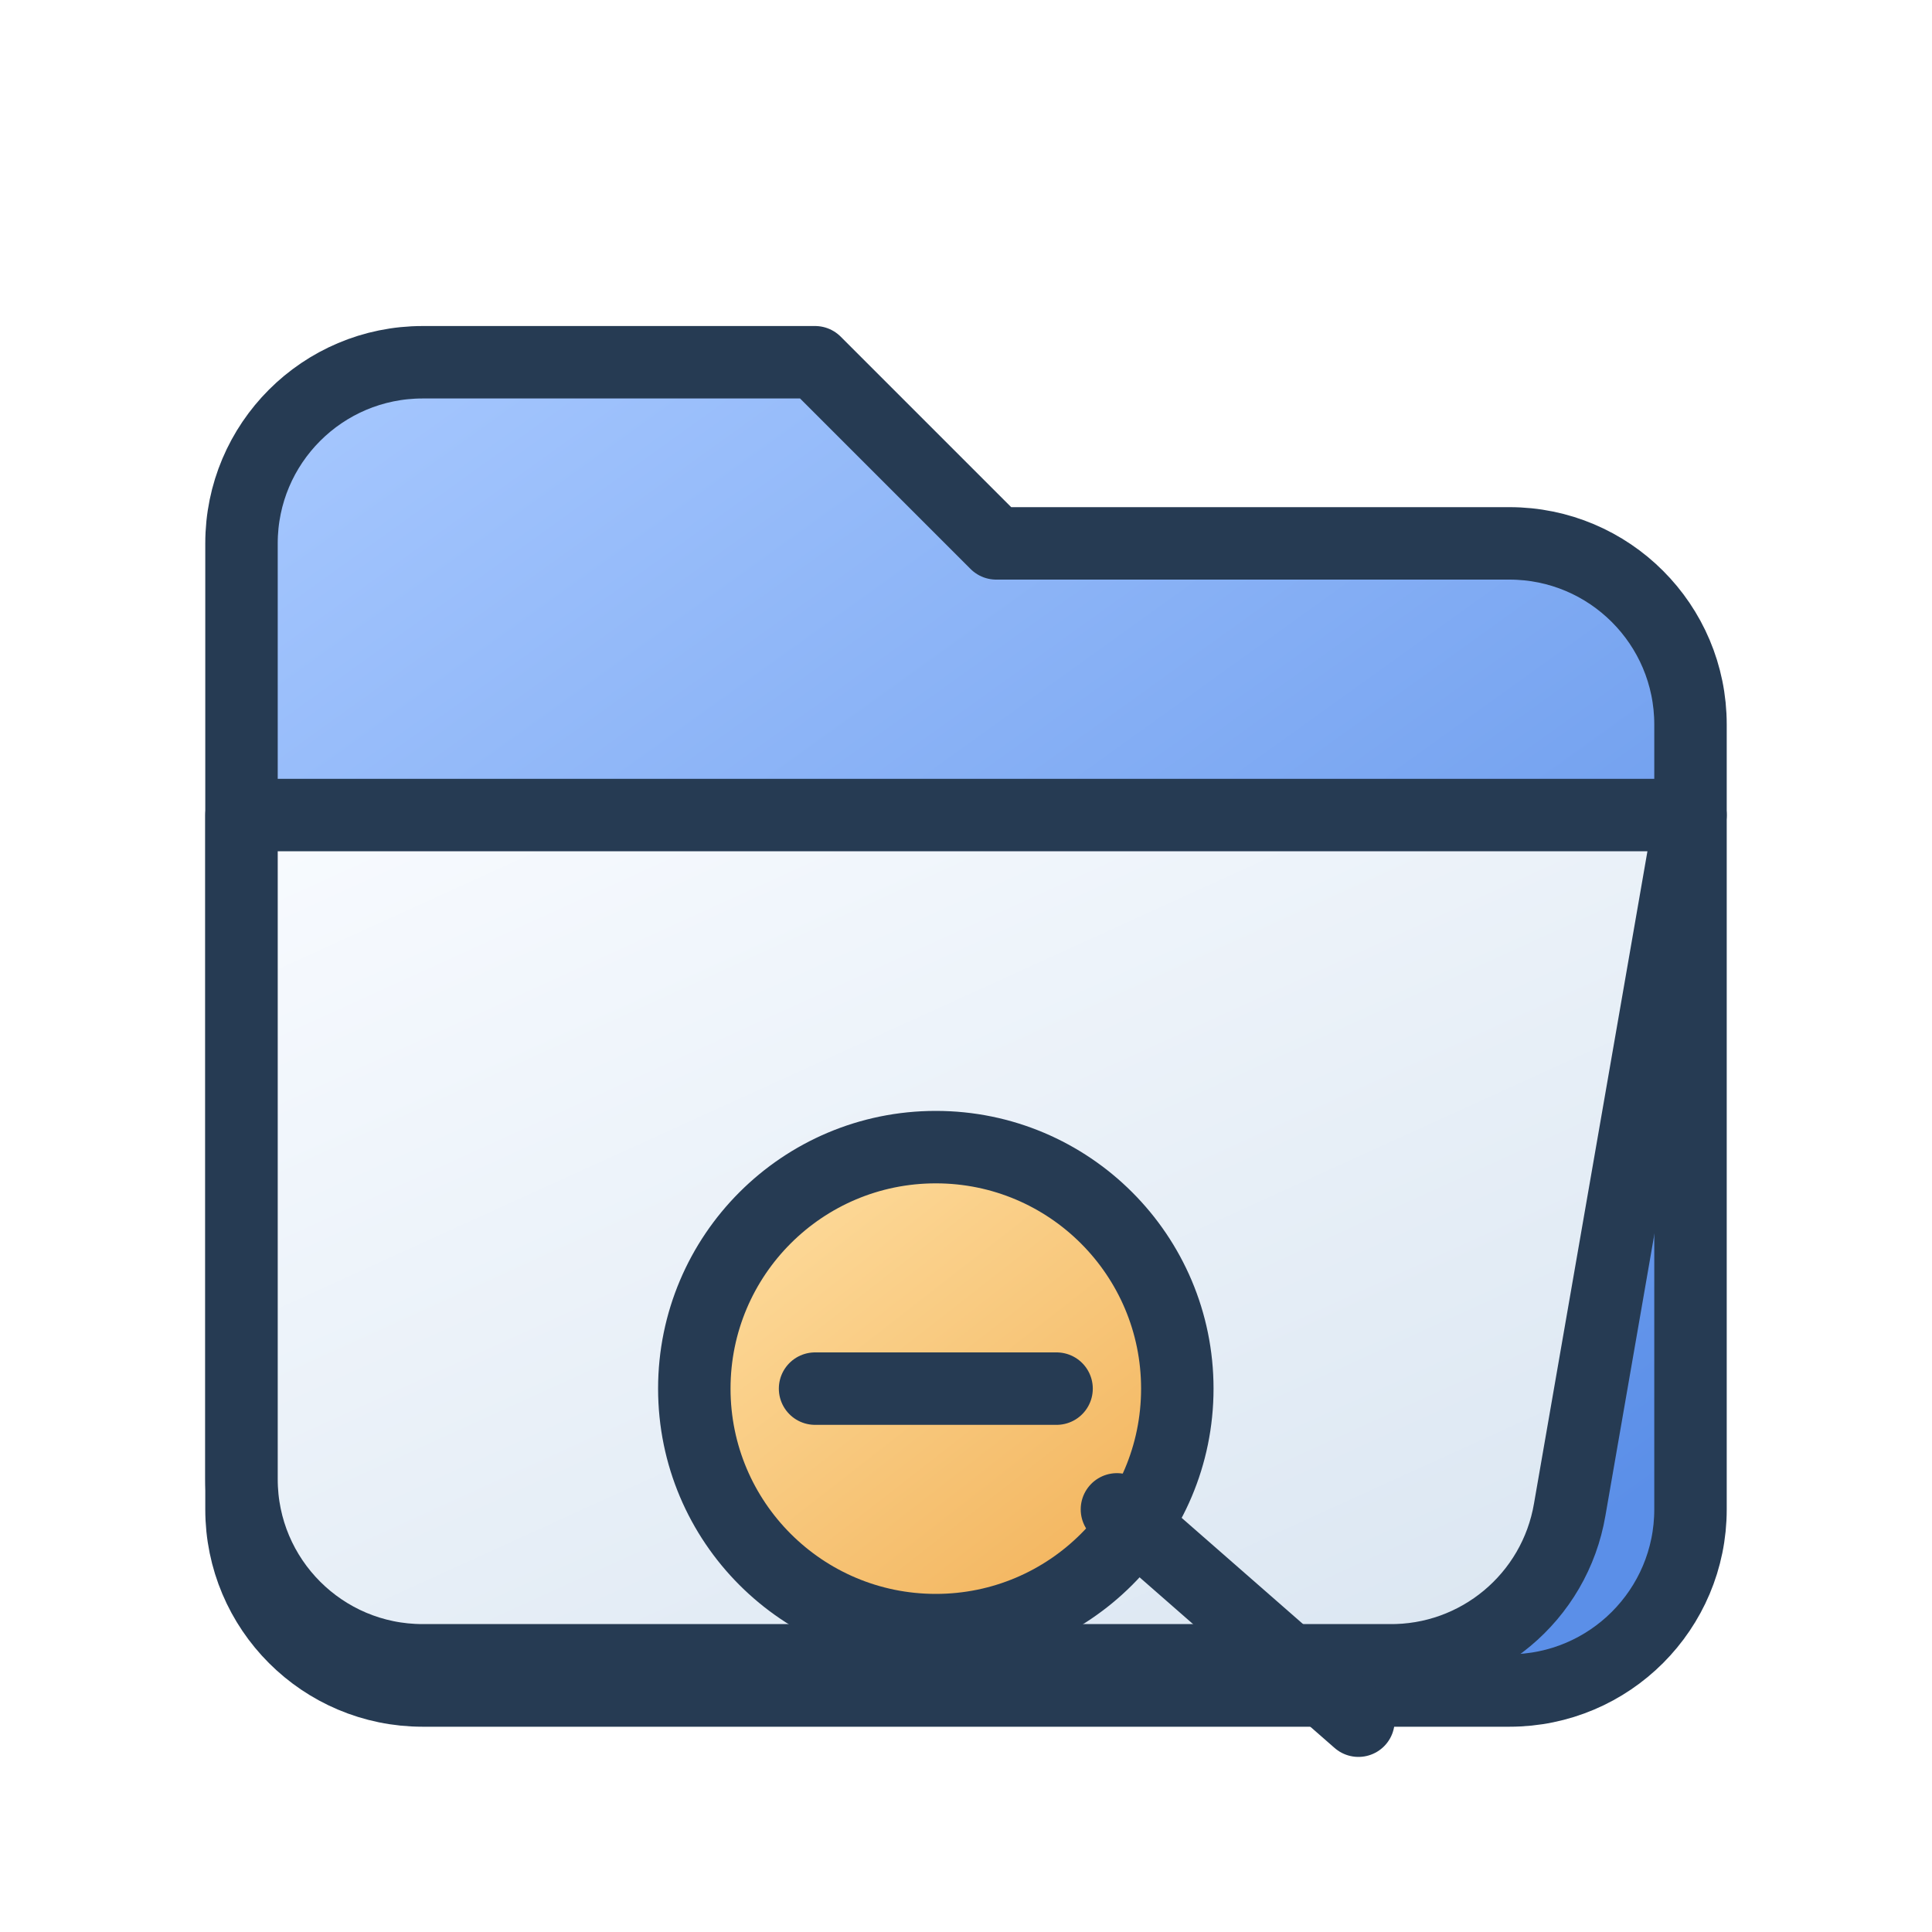
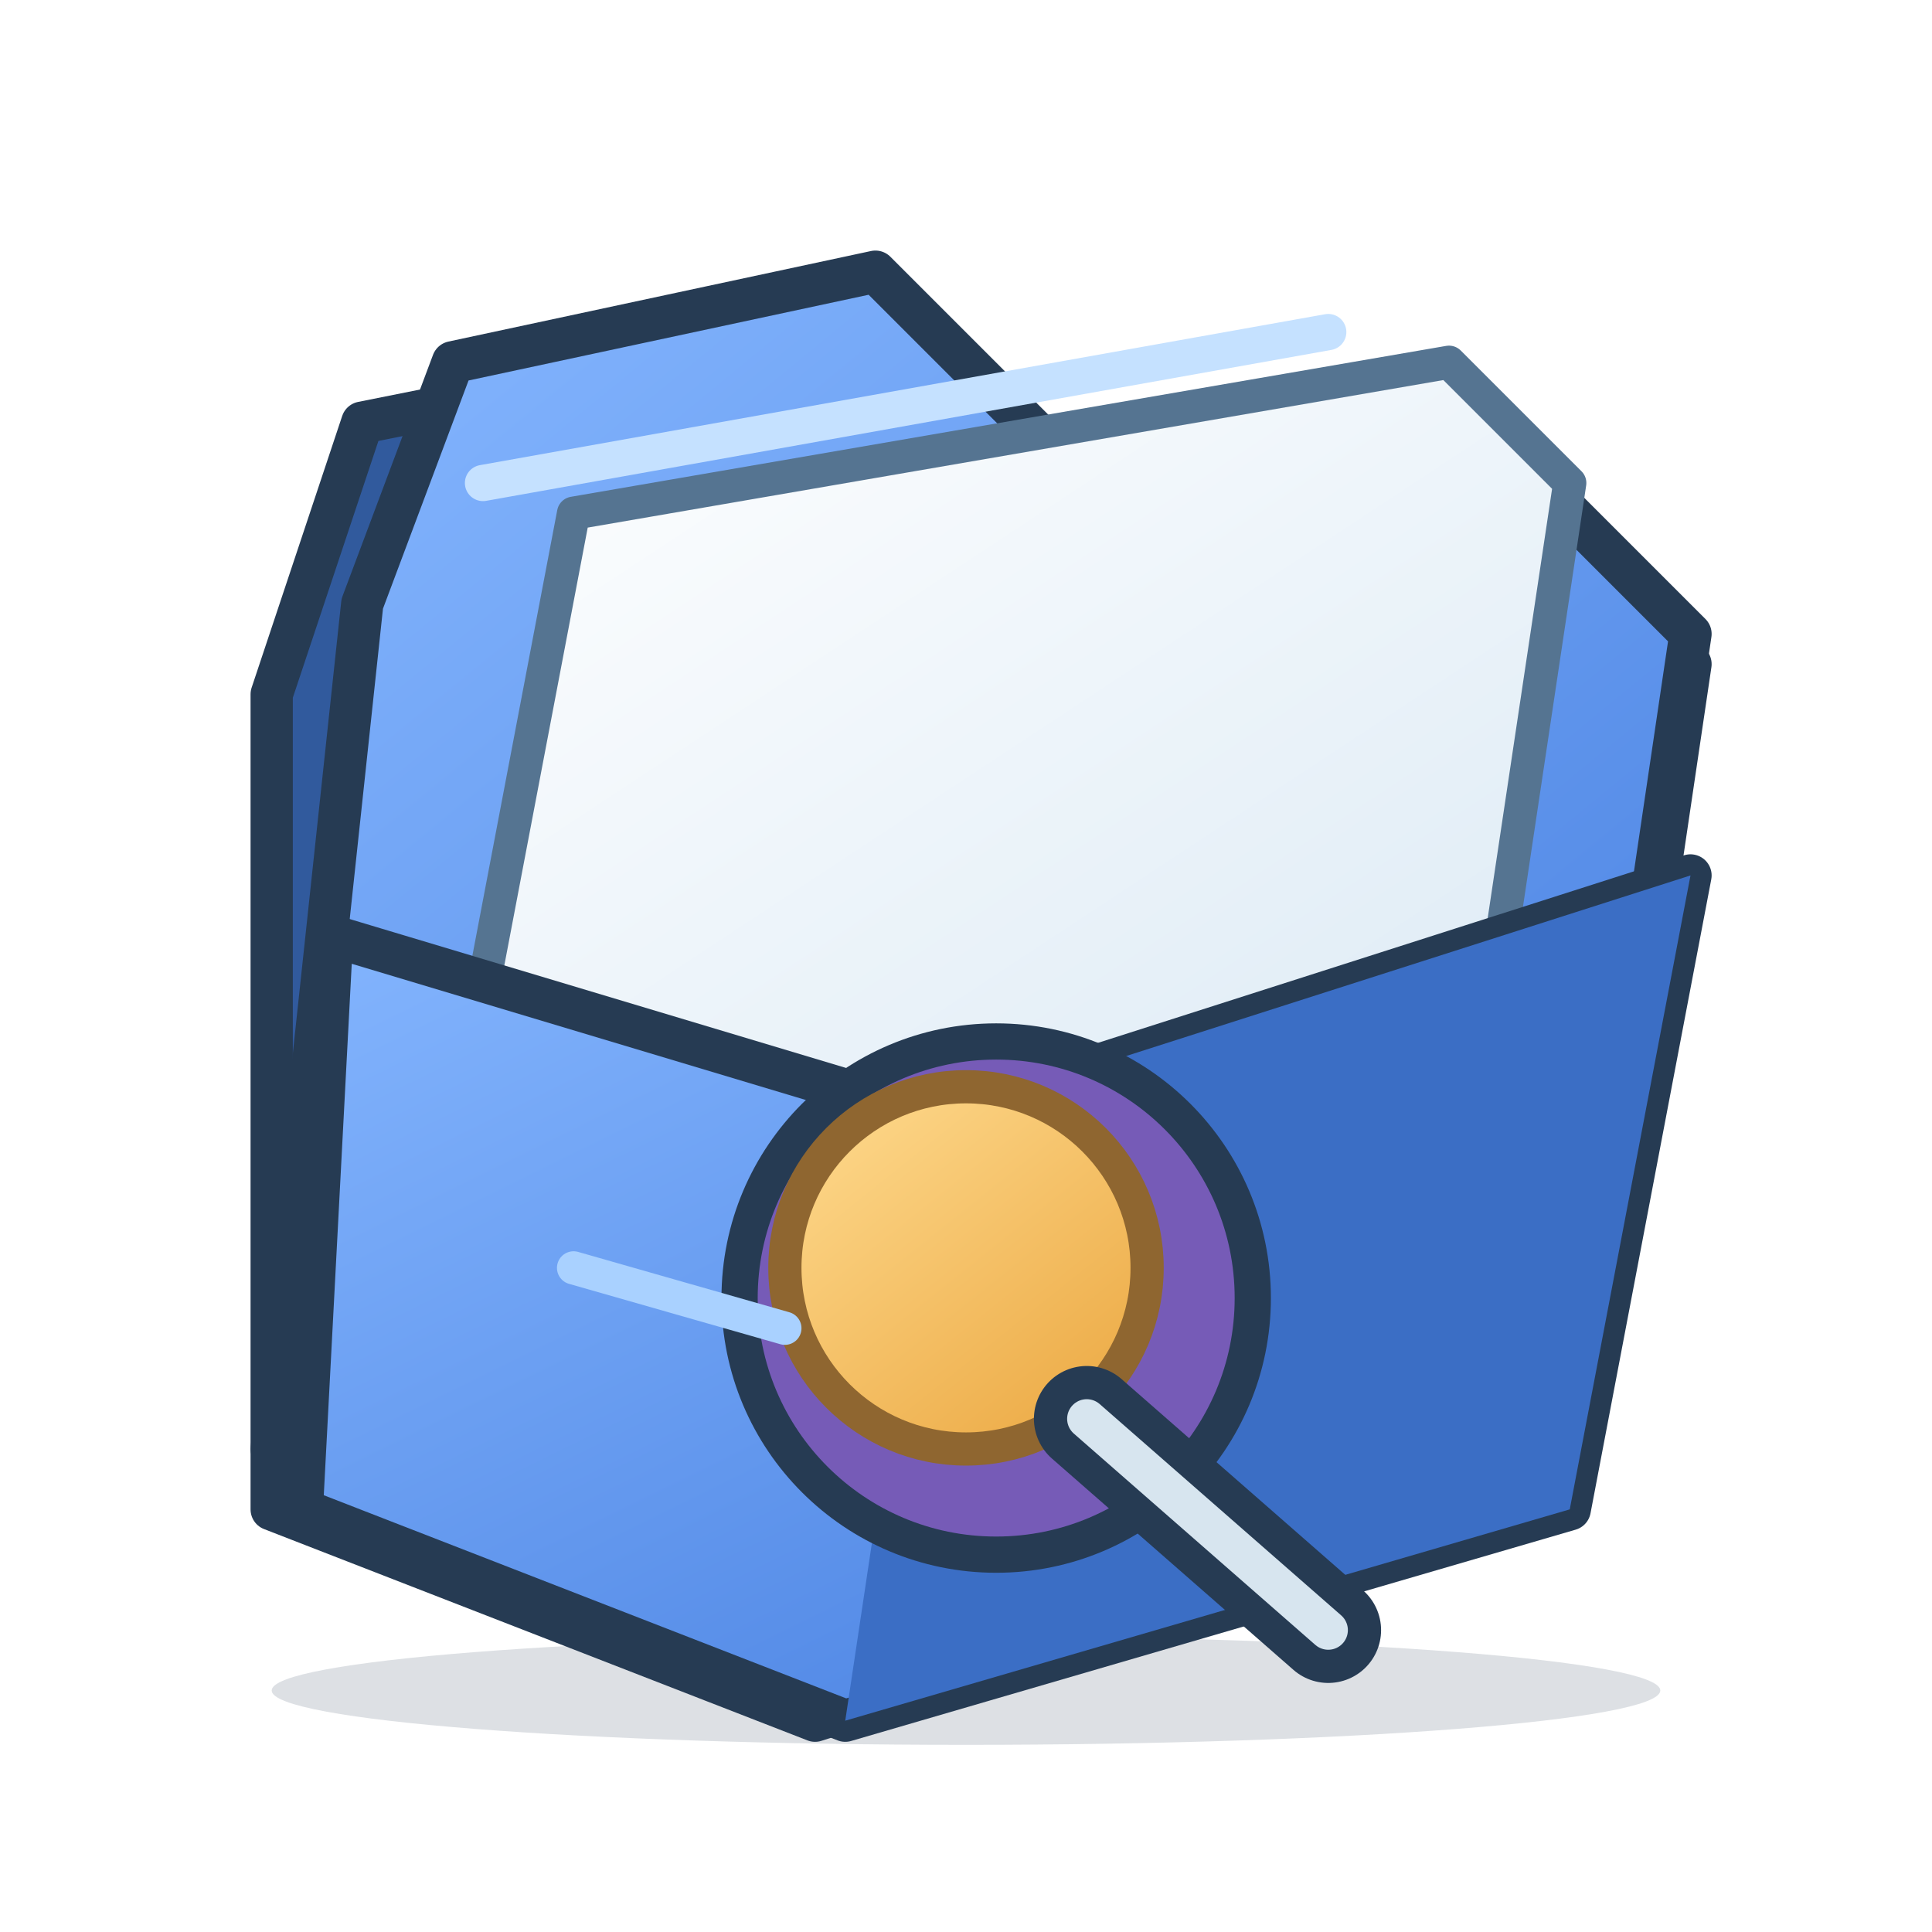
<svg xmlns="http://www.w3.org/2000/svg" viewBox="0 0 64 64">
  <defs>
-     <linearGradient id="blue" x1="0" y1="0" x2=".78" y2="1">
-       <stop stop-color="#a8c9ff" />
-       <stop offset="1" stop-color="#5b8fe8" />
+     <linearGradient id="folder" x1="0" y1="0" x2=".82" y2="1">
+       <stop stop-color="#86b7ff" />
+       <stop offset="1" stop-color="#477fe0" />
    </linearGradient>
-     <linearGradient id="paper" x1="0" y1="0" x2=".78" y2="1">
-       <stop stop-color="#f8fbff" />
-       <stop offset="1" stop-color="#dce7f2" />
+     <linearGradient id="paper" x1="0" y1="0" x2=".82" y2="1">
+       <stop stop-color="#fff" />
+       <stop offset="1" stop-color="#dceaf5" />
    </linearGradient>
-     <linearGradient id="amber" x1="0" y1="0" x2=".78" y2="1">
-       <stop stop-color="#ffe1a5" />
-       <stop offset="1" stop-color="#f2b35b" />
+     <linearGradient id="lens" x1="0" y1="0" x2=".8" y2="1">
+       <stop stop-color="#ffdc91" />
+       <stop offset="1" stop-color="#ecaa45" />
    </linearGradient>
  </defs>
-   <g transform="translate(0 -2)" stroke="#263b53" stroke-width="2.4" stroke-linecap="round" stroke-linejoin="round">
-     <path d="M8 20a6 6 0 0 1 6-6h13l6 6h17a6 6 0 0 1 6 6v26a6 6 0 0 1-6 6H14a6 6 0 0 1-6-6Z" fill="url(#blue)" />
-     <path d="M8 29h48l-4 23a6 6 0 0 1-6 5H14a6 6 0 0 1-6-6Z" fill="url(#paper)" />
-     <path d="M31 40a8 8 0 1 1 0 16 8 8 0 0 1 0-16Z" fill="url(#amber)" />
-     <path d="m37 52 8 7" fill="none" />
-     <path class="detail" d="M27 48h8" fill="none" />
+   <g stroke="#263b53" stroke-linejoin="round" stroke-linecap="round">
+     <ellipse cx="32" cy="56" rx="23" ry="1.8" fill="#263b53" opacity=".16" stroke="none" />
+     <path d="m9 23 3-9 15-3 6 6h17l6 5-4 27-25 8-18-7Z" fill="#315a9d" stroke="#263b53" stroke-width="1.4" />
+     <path d="m12 20 3-8 14-3 7 7h15l5 5-4 27-25 7-18-7Z" fill="url(#folder)" stroke="#263b53" stroke-width="1.4" />
+     <path d="m19 17 29-5 4 4-3 20-29 6-5-4Z" fill="url(#paper)" stroke="#557491" stroke-width="1.1" />
+     <path d="m11 31 20 6 25-8-4 21-24 7-18-7Z" fill="url(#folder)" stroke="#263b53" stroke-width="1.4" />
+     <path d="m31 37 25-8-4 21-24 7Z" fill="#3b6ec5" stroke="none" />
+     <circle cx="33" cy="43" r="8.5" fill="#765bb7" stroke="#263b53" stroke-width="1.2" />
+     <circle cx="32" cy="42" r="6" fill="url(#lens)" stroke="#8f6630" stroke-width="1.1" />
+     <path d="m36 47 8 7" fill="none" stroke="#263b53" stroke-width="3.5" />
+     <path d="m36 47 8 7" fill="none" stroke="#d7e5ef" stroke-width="1.3" />
+     <path class="detail" d="m16 16 28-5" fill="none" stroke="#c5e1ff" stroke-width="1.2" />
+     <path class="detail" d="m19 42 7 2" fill="none" stroke="#a9d1ff" stroke-width="1.1" />
  </g>
</svg>
